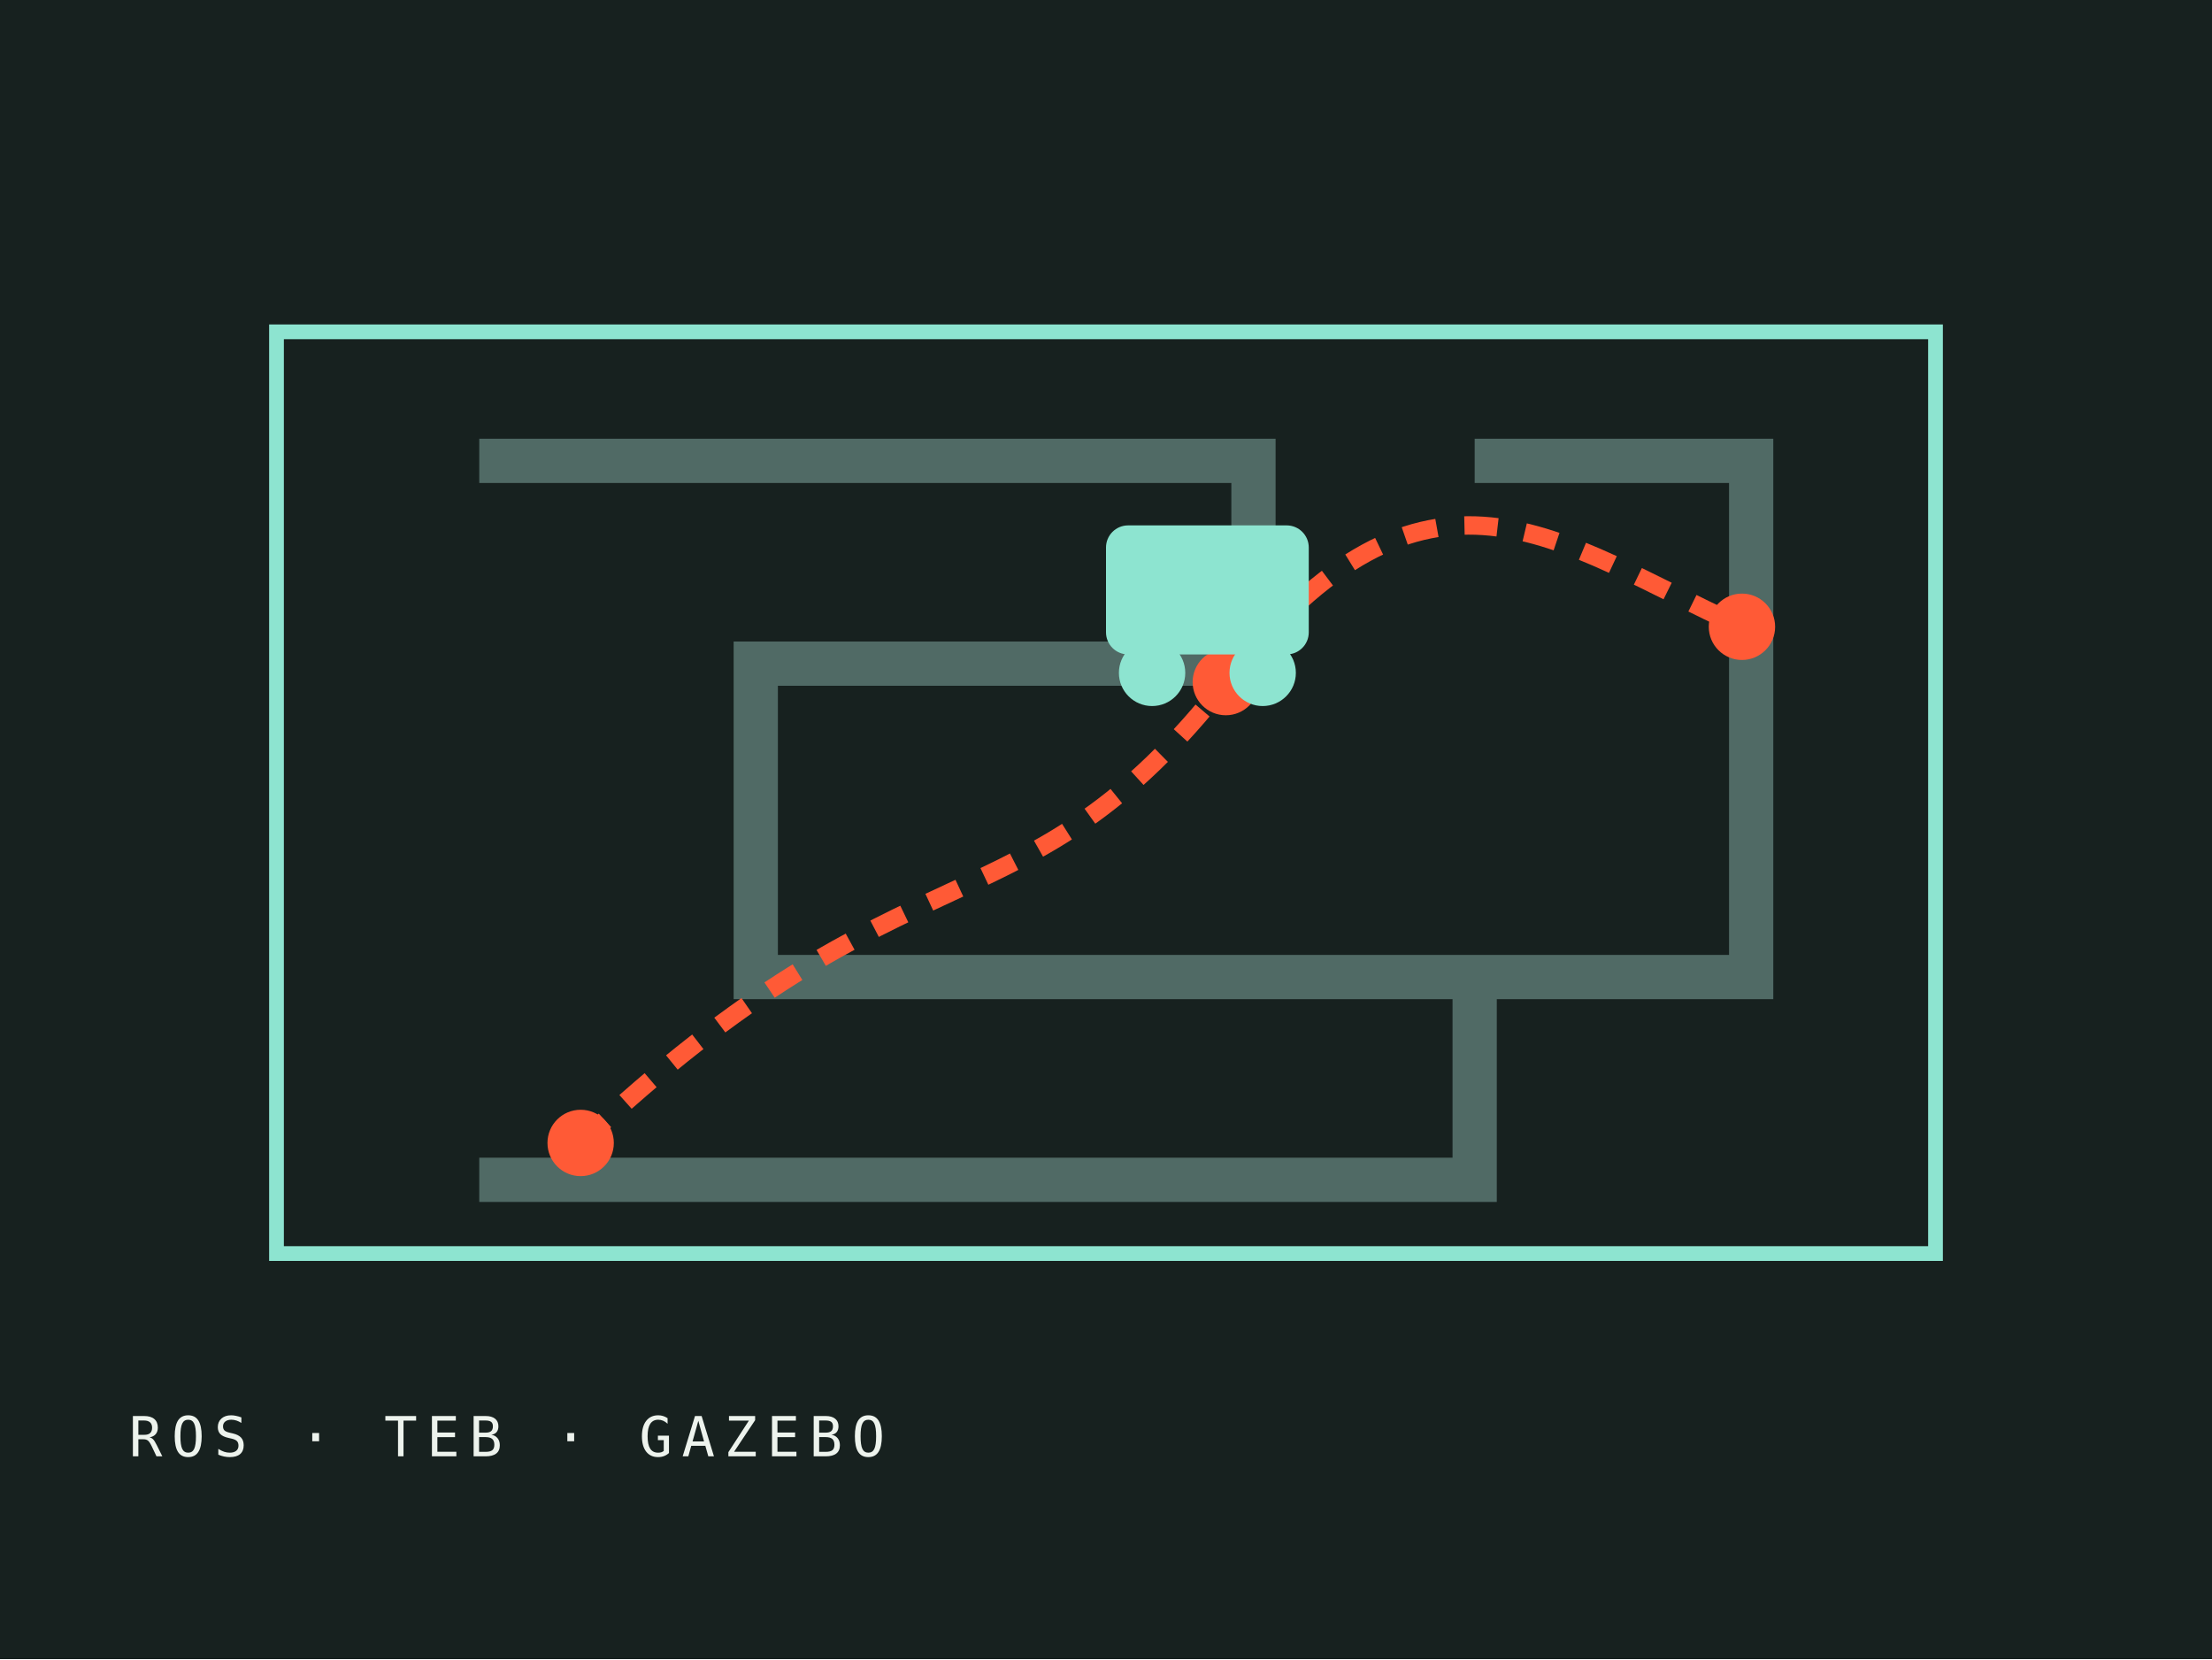
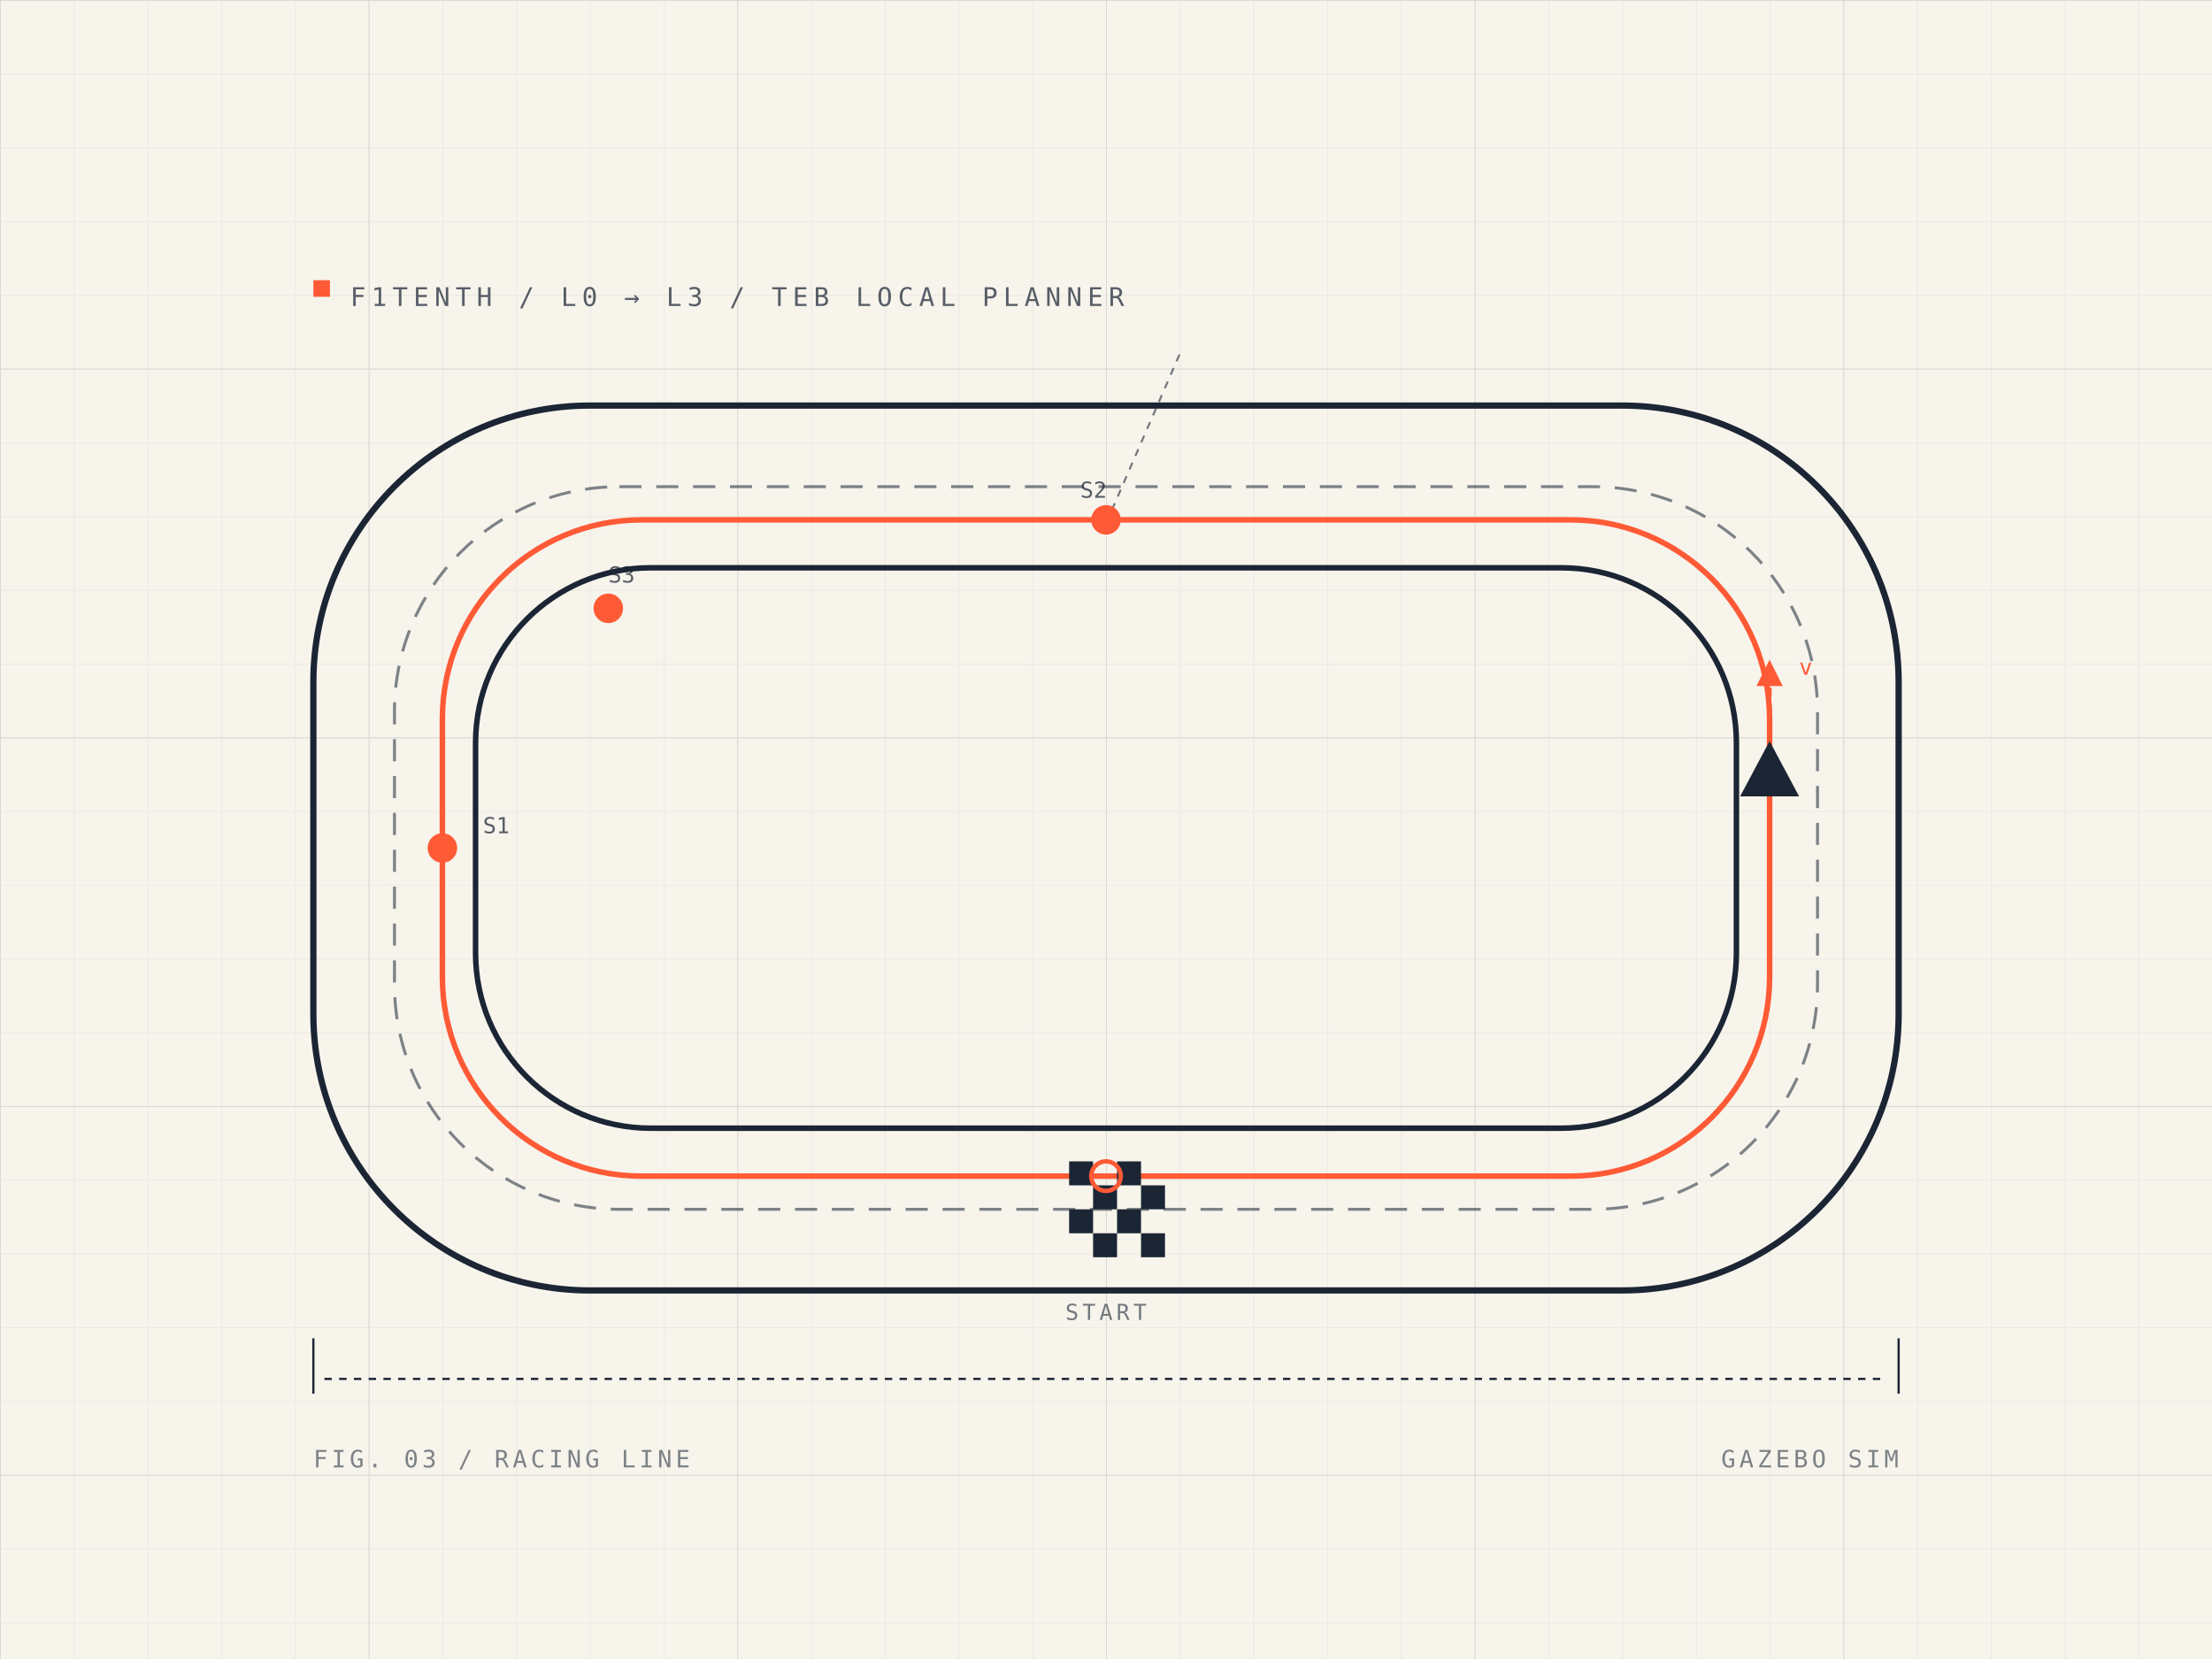
- <svg xmlns="http://www.w3.org/2000/svg" viewBox="0 0 1200 900">
-   <rect width="1200" height="900" fill="#17211f" />
-   <path d="M150 180h900v500H150z" fill="none" stroke="#8de4d0" stroke-width="8" />
-   <path d="M260 250h420v110H410v170h390v110H260M800 250h150v280H800" fill="none" stroke="#506a65" stroke-width="24" />
-   <path d="M315 620c180-170 240-110 350-250s180-75 280-30" fill="none" stroke="#ff5a36" stroke-width="10" stroke-dasharray="18 15" />
+ <svg xmlns="http://www.w3.org/2000/svg" viewBox="0 0 1200 900" role="img" aria-label="Tianracer 赛道与路径规划工程制图：赛道边界、中心线与 racing line">
+   <defs>
+     <pattern id="g40" width="40" height="40" patternUnits="userSpaceOnUse">
+       <path d="M40 0H0v40" fill="none" stroke="#1b2534" stroke-opacity=".05" stroke-width="1" />
+     </pattern>
+     <pattern id="g200" width="200" height="200" patternUnits="userSpaceOnUse">
+       <path d="M200 0H0v200" fill="none" stroke="#1b2534" stroke-opacity=".09" stroke-width="1" />
+     </pattern>
+     <marker id="arrO" viewBox="0 0 10 10" refX="8.5" refY="5" markerWidth="6.5" markerHeight="6.5" orient="auto-start-reverse">
+       <path d="M0 0l10 5-10 5z" fill="#ff5a36" />
+     </marker>
+   </defs>
+   <rect width="1200" height="900" fill="#f7f4ec" />
+   <rect width="1200" height="900" fill="url(#g40)" />
+   <rect width="1200" height="900" fill="url(#g200)" />
+   <rect x="170" y="152" width="9" height="9" fill="#ff5a36" />
+   <text x="190" y="166" font-family="'IBM Plex Mono',Consolas,monospace" font-size="14" letter-spacing="3" fill="#1b2534" fill-opacity=".72">F1TENTH / L0 → L3 / TEB LOCAL PLANNER</text>
+   <line x1="600" y1="284" x2="640" y2="192" stroke="#1b2534" stroke-width="1.1" stroke-dasharray="4 4" stroke-opacity=".6" />
+   <rect x="170" y="220" width="860" height="480" rx="150" fill="none" stroke="#1b2534" stroke-width="3.4" />
+   <rect x="214" y="264" width="772" height="392" rx="122" fill="none" stroke="#1b2534" stroke-width="1.6" stroke-dasharray="12 8" stroke-opacity=".55" />
+   <rect x="258" y="308" width="684" height="304" rx="95" fill="none" stroke="#1b2534" stroke-width="3" />
+   <rect x="240" y="282" width="720" height="356" rx="108" fill="none" stroke="#ff5a36" stroke-width="3" />
+   <g fill="#1b2534">
+     <rect x="580" y="630" width="13" height="13" />
+     <rect x="606" y="630" width="13" height="13" />
+     <rect x="593" y="643" width="13" height="13" />
+     <rect x="619" y="643" width="13" height="13" />
+     <rect x="580" y="656" width="13" height="13" />
+     <rect x="606" y="656" width="13" height="13" />
+     <rect x="593" y="669" width="13" height="13" />
+     <rect x="619" y="669" width="13" height="13" />
+   </g>
+   <text x="600" y="716" text-anchor="middle" font-family="'IBM Plex Mono',Consolas,monospace" font-size="12" letter-spacing="2" fill="#1b2534" fill-opacity=".6">START</text>
  <g fill="#ff5a36">
-     <circle cx="315" cy="620" r="18" />
-     <circle cx="665" cy="370" r="18" />
-     <circle cx="945" cy="340" r="18" />
+     <circle cx="600" cy="282" r="8" />
+     <circle cx="240" cy="460" r="8" />
+     <circle cx="330" cy="330" r="8" />
  </g>
-   <rect x="600" y="285" width="110" height="70" rx="12" fill="#8de4d0" />
-   <circle cx="625" cy="365" r="18" fill="#8de4d0" />
-   <circle cx="685" cy="365" r="18" fill="#8de4d0" />
-   <text x="70" y="790" fill="#edf3ed" font-family="monospace" font-size="30" letter-spacing="5">ROS · TEB · GAZEBO</text>
+   <circle cx="600" cy="638" r="8" fill="none" stroke="#ff5a36" stroke-width="2.4" />
+   <path d="M960 402l16 30h-32z" fill="#1b2534" />
+   <line x1="960" y1="398" x2="960" y2="360" stroke="#ff5a36" stroke-width="2.2" stroke-dasharray="5 5" marker-end="url(#arrO)" />
+   <text x="976" y="366" font-family="'IBM Plex Mono',Consolas,monospace" font-size="12" fill="#ff5a36">v</text>
+   <g font-family="'IBM Plex Mono',Consolas,monospace" font-size="12" fill="#1b2534" fill-opacity=".72">
+     <text x="262" y="452">S1</text>
+     <text x="586" y="270">S2</text>
+     <text x="330" y="316">S3</text>
+   </g>
+   <g stroke="#1b2534" stroke-width="1.2">
+     <line x1="170" y1="726" x2="170" y2="756" />
+     <line x1="1030" y1="726" x2="1030" y2="756" />
+   </g>
+   <line x1="176" y1="748" x2="1024" y2="748" stroke="#1b2534" stroke-width="1.2" stroke-dasharray="4 4" />
+   <text x="170" y="796" font-family="'IBM Plex Mono',Consolas,monospace" font-size="13" letter-spacing="2" fill="#1b2534" fill-opacity=".55">FIG. 03 / RACING LINE</text>
+   <text x="1030" y="796" text-anchor="end" font-family="'IBM Plex Mono',Consolas,monospace" font-size="13" letter-spacing="2" fill="#1b2534" fill-opacity=".55">GAZEBO SIM</text>
</svg>
